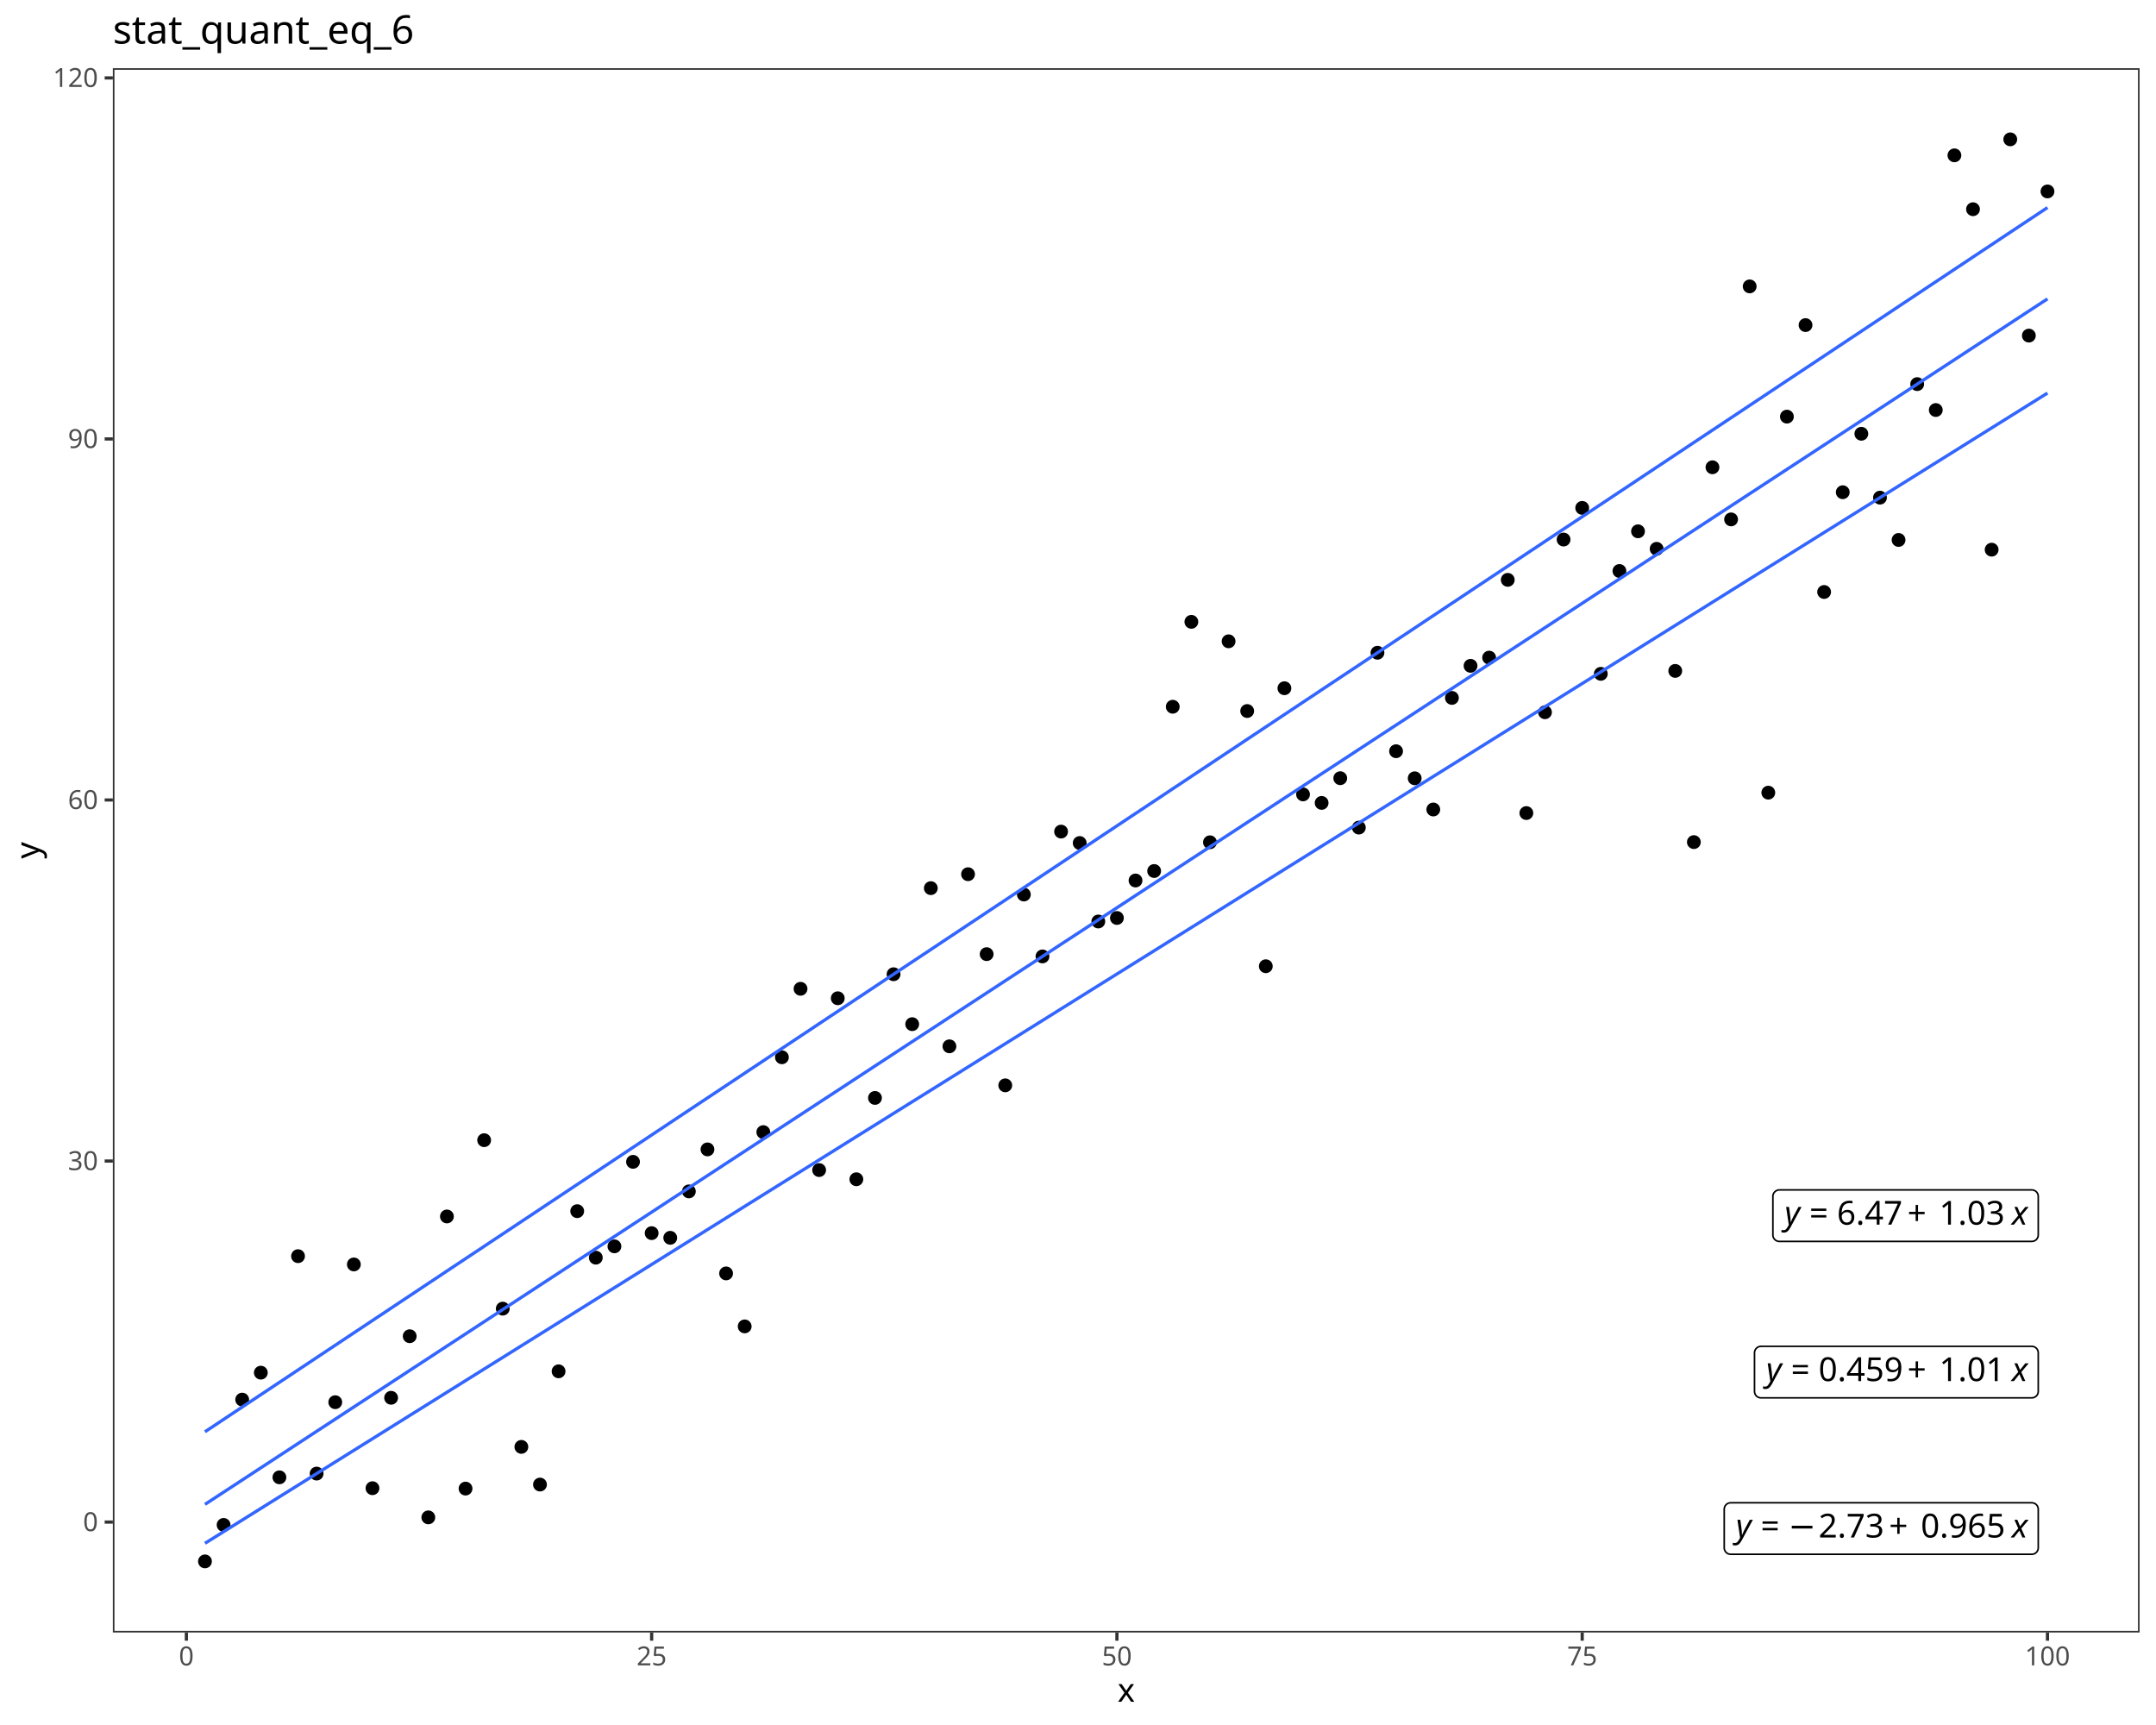
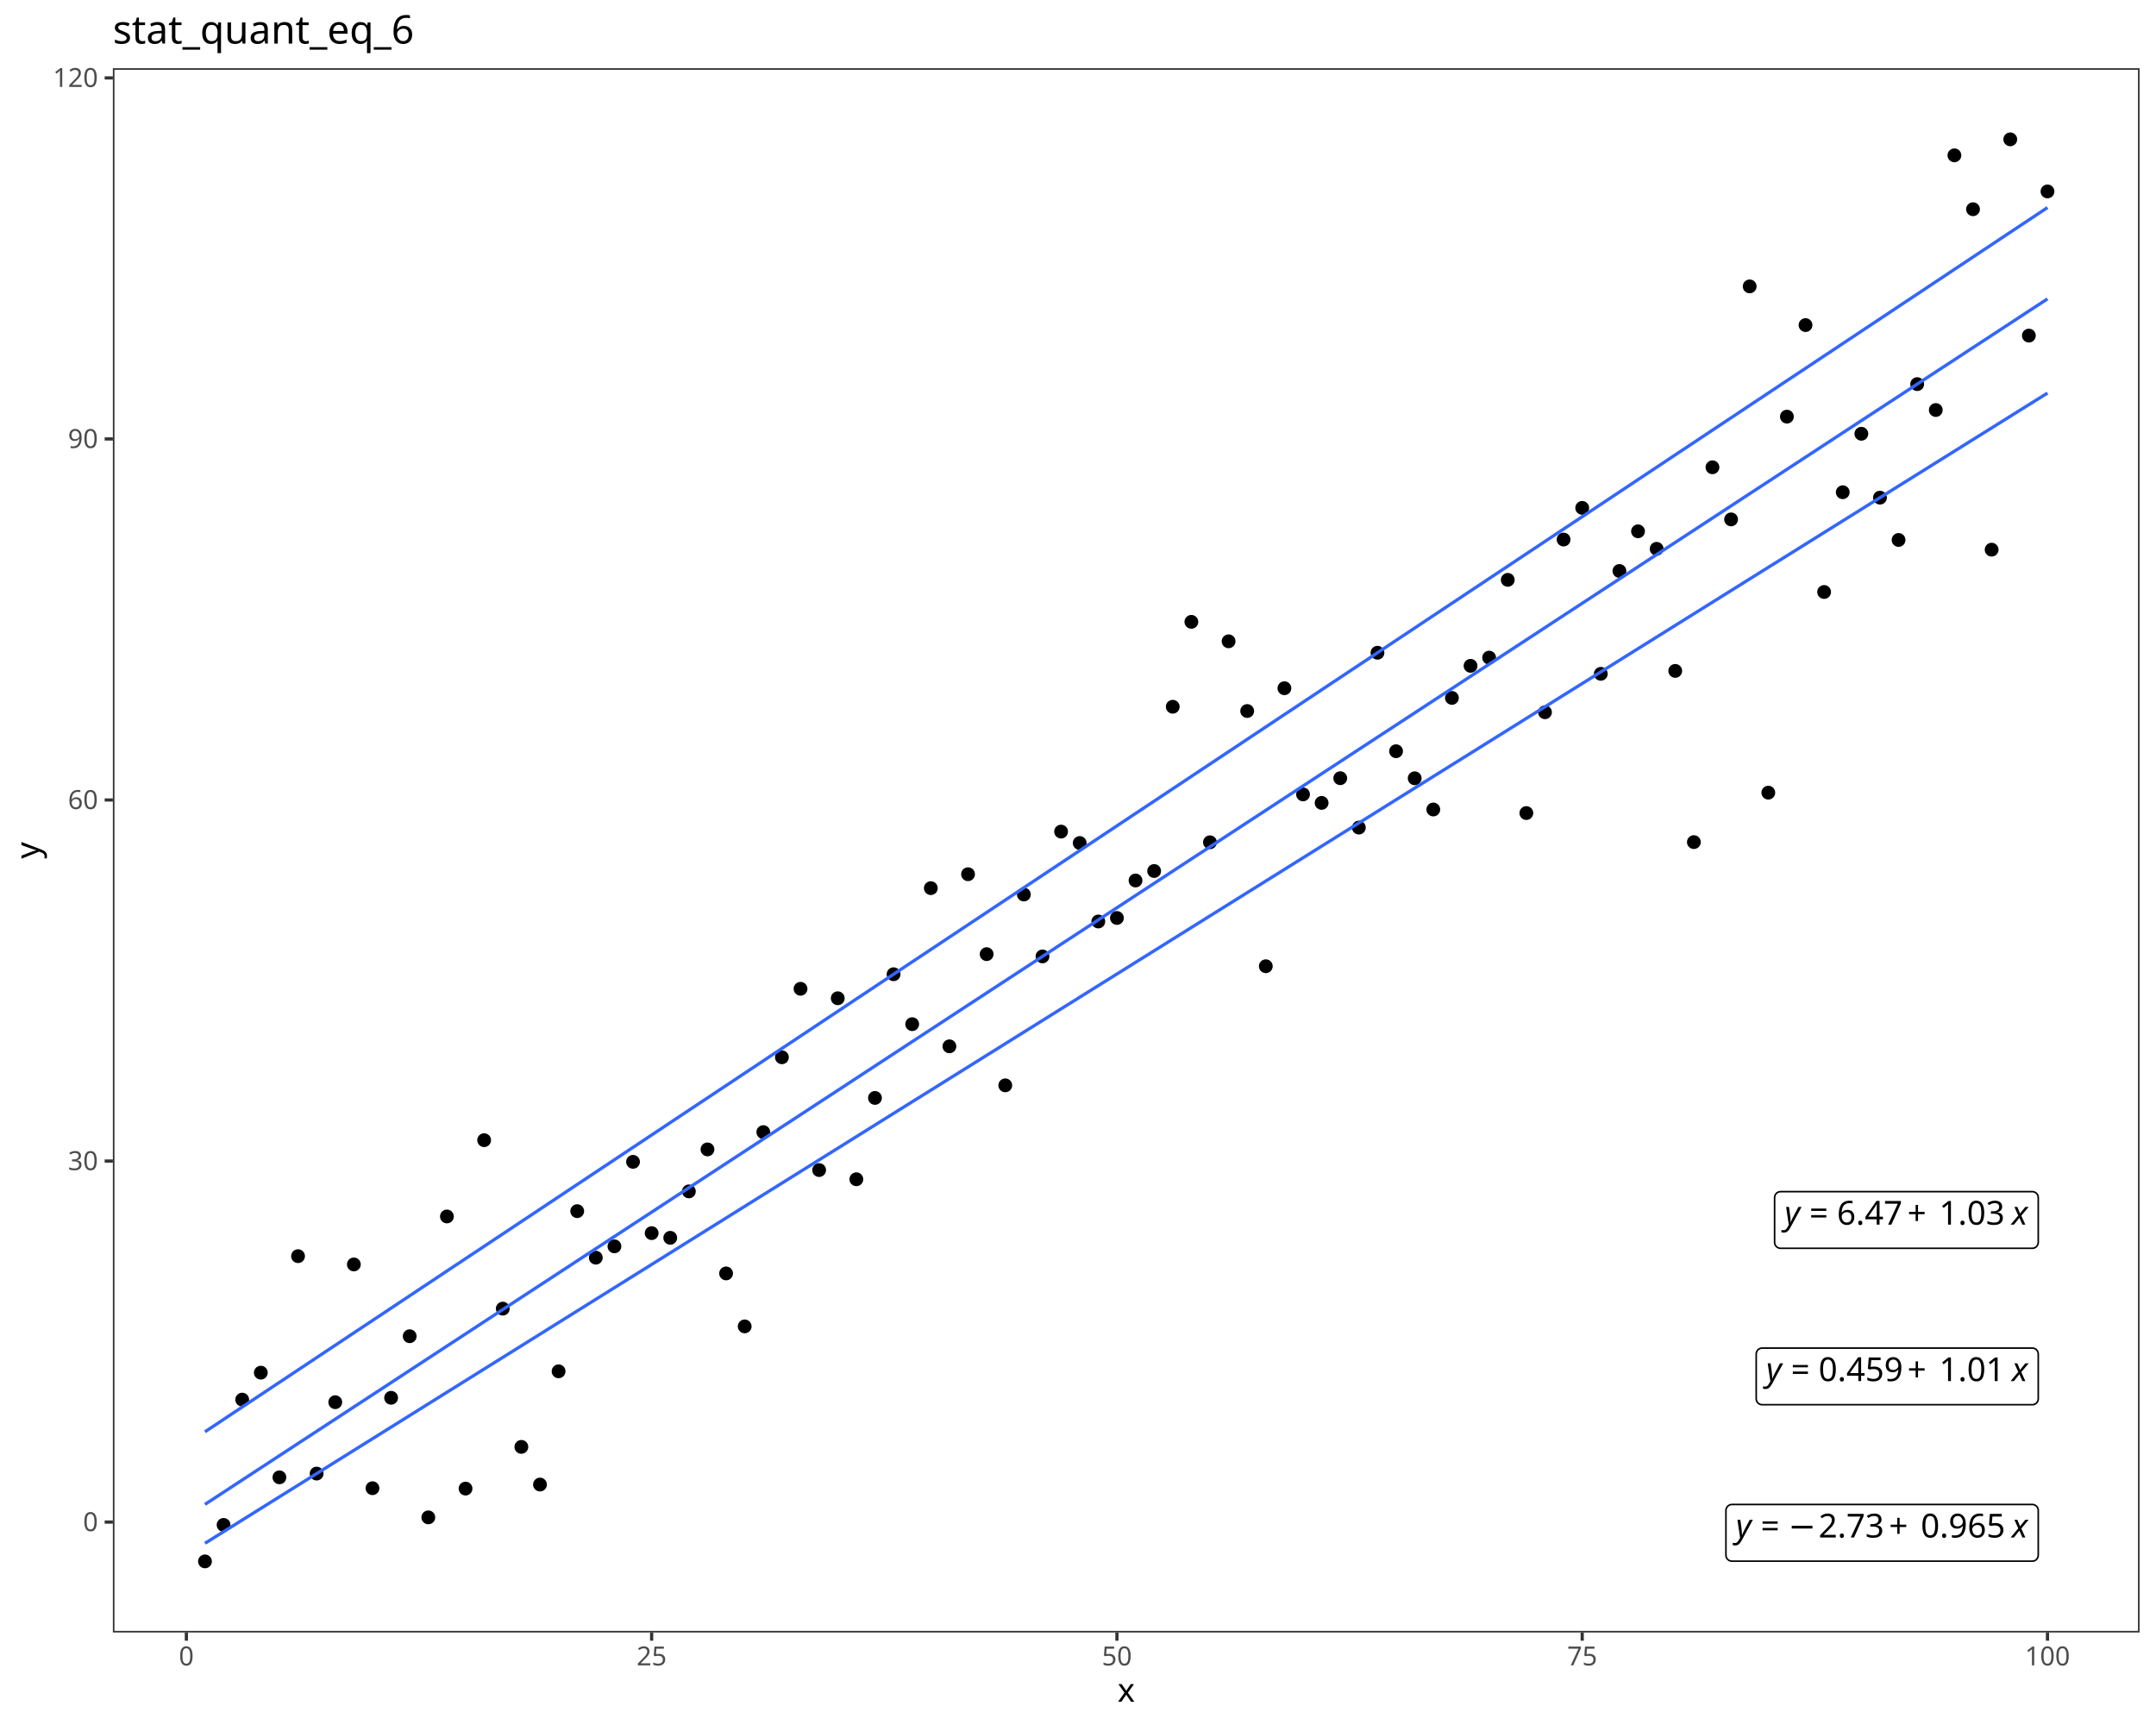
<svg xmlns="http://www.w3.org/2000/svg" class="svglite" data-engine-version="2.0" width="720.00pt" height="576.00pt" viewBox="0 0 720.00 576.00">
  <defs>
    <style type="text/css">
    .svglite line, .svglite polyline, .svglite polygon, .svglite path, .svglite rect, .svglite circle {
      fill: none;
      stroke: #000000;
      stroke-linecap: round;
      stroke-linejoin: round;
      stroke-miterlimit: 10.00;
    }
  </style>
  </defs>
  <rect width="100%" height="100%" style="stroke: none; fill: #FFFFFF;" />
  <defs>
    <clipPath id="cpMC4wMHw3MjAuMDB8MC4wMHw1NzYuMDA=">
      <rect x="0.00" y="0.00" width="720.00" height="576.00" />
    </clipPath>
  </defs>
  <g clip-path="url(#cpMC4wMHw3MjAuMDB8MC4wMHw1NzYuMDA=)">
    <rect x="0.00" y="0.00" width="720.00" height="576.00" style="stroke-width: 1.07; stroke: #FFFFFF; fill: #FFFFFF;" />
  </g>
  <defs>
    <clipPath id="cpMzcuNjl8NzE0LjUyfDIyLjc4fDU0NS4xMQ==">
      <rect x="37.69" y="22.78" width="676.83" height="522.33" />
    </clipPath>
  </defs>
  <g clip-path="url(#cpMzcuNjl8NzE0LjUyfDIyLjc4fDU0NS4xMQ==)">
    <rect x="37.69" y="22.78" width="676.83" height="522.33" style="stroke-width: 1.07; stroke: none; fill: #FFFFFF;" />
    <circle cx="68.45" cy="521.37" r="1.95" style="stroke-width: 0.71; fill: #000000;" />
    <circle cx="74.67" cy="509.19" r="1.95" style="stroke-width: 0.71; fill: #000000;" />
    <circle cx="80.88" cy="467.35" r="1.95" style="stroke-width: 0.71; fill: #000000;" />
    <circle cx="87.10" cy="458.35" r="1.95" style="stroke-width: 0.71; fill: #000000;" />
    <circle cx="93.31" cy="493.30" r="1.95" style="stroke-width: 0.71; fill: #000000;" />
    <circle cx="99.53" cy="419.45" r="1.95" style="stroke-width: 0.71; fill: #000000;" />
    <circle cx="105.74" cy="492.05" r="1.95" style="stroke-width: 0.71; fill: #000000;" />
    <circle cx="111.96" cy="468.21" r="1.95" style="stroke-width: 0.71; fill: #000000;" />
    <circle cx="118.17" cy="422.21" r="1.95" style="stroke-width: 0.71; fill: #000000;" />
    <circle cx="124.39" cy="496.93" r="1.95" style="stroke-width: 0.71; fill: #000000;" />
    <circle cx="130.61" cy="466.74" r="1.95" style="stroke-width: 0.71; fill: #000000;" />
    <circle cx="136.82" cy="446.18" r="1.95" style="stroke-width: 0.71; fill: #000000;" />
    <circle cx="143.04" cy="506.67" r="1.95" style="stroke-width: 0.71; fill: #000000;" />
    <circle cx="149.25" cy="406.19" r="1.95" style="stroke-width: 0.71; fill: #000000;" />
    <circle cx="155.47" cy="497.06" r="1.95" style="stroke-width: 0.71; fill: #000000;" />
    <circle cx="161.68" cy="380.72" r="1.95" style="stroke-width: 0.71; fill: #000000;" />
    <circle cx="167.90" cy="436.97" r="1.95" style="stroke-width: 0.71; fill: #000000;" />
    <circle cx="174.11" cy="483.13" r="1.95" style="stroke-width: 0.71; fill: #000000;" />
    <circle cx="180.33" cy="495.71" r="1.95" style="stroke-width: 0.71; fill: #000000;" />
    <circle cx="186.54" cy="457.90" r="1.95" style="stroke-width: 0.71; fill: #000000;" />
    <circle cx="192.76" cy="404.42" r="1.95" style="stroke-width: 0.71; fill: #000000;" />
    <circle cx="198.97" cy="419.95" r="1.95" style="stroke-width: 0.71; fill: #000000;" />
    <circle cx="205.19" cy="416.17" r="1.95" style="stroke-width: 0.71; fill: #000000;" />
    <circle cx="211.40" cy="387.95" r="1.95" style="stroke-width: 0.71; fill: #000000;" />
    <circle cx="217.62" cy="411.76" r="1.95" style="stroke-width: 0.71; fill: #000000;" />
    <circle cx="223.83" cy="413.32" r="1.95" style="stroke-width: 0.71; fill: #000000;" />
    <circle cx="230.05" cy="397.82" r="1.95" style="stroke-width: 0.71; fill: #000000;" />
    <circle cx="236.26" cy="383.80" r="1.95" style="stroke-width: 0.71; fill: #000000;" />
    <circle cx="242.48" cy="425.21" r="1.95" style="stroke-width: 0.71; fill: #000000;" />
    <circle cx="248.69" cy="442.90" r="1.95" style="stroke-width: 0.71; fill: #000000;" />
    <circle cx="254.91" cy="378.03" r="1.95" style="stroke-width: 0.71; fill: #000000;" />
    <circle cx="261.12" cy="353.04" r="1.95" style="stroke-width: 0.71; fill: #000000;" />
    <circle cx="267.34" cy="330.17" r="1.95" style="stroke-width: 0.71; fill: #000000;" />
    <circle cx="273.55" cy="390.70" r="1.95" style="stroke-width: 0.71; fill: #000000;" />
    <circle cx="279.77" cy="333.33" r="1.95" style="stroke-width: 0.71; fill: #000000;" />
    <circle cx="285.98" cy="393.77" r="1.95" style="stroke-width: 0.71; fill: #000000;" />
    <circle cx="292.20" cy="366.61" r="1.95" style="stroke-width: 0.71; fill: #000000;" />
    <circle cx="298.41" cy="325.31" r="1.95" style="stroke-width: 0.71; fill: #000000;" />
    <circle cx="304.63" cy="341.98" r="1.95" style="stroke-width: 0.71; fill: #000000;" />
    <circle cx="310.85" cy="296.56" r="1.95" style="stroke-width: 0.71; fill: #000000;" />
    <circle cx="317.06" cy="349.38" r="1.95" style="stroke-width: 0.71; fill: #000000;" />
    <circle cx="323.28" cy="291.91" r="1.95" style="stroke-width: 0.71; fill: #000000;" />
    <circle cx="329.49" cy="318.60" r="1.95" style="stroke-width: 0.71; fill: #000000;" />
    <circle cx="335.71" cy="362.41" r="1.95" style="stroke-width: 0.71; fill: #000000;" />
    <circle cx="341.92" cy="298.69" r="1.95" style="stroke-width: 0.71; fill: #000000;" />
    <circle cx="348.14" cy="319.36" r="1.95" style="stroke-width: 0.71; fill: #000000;" />
    <circle cx="354.35" cy="277.68" r="1.95" style="stroke-width: 0.71; fill: #000000;" />
    <circle cx="360.57" cy="281.49" r="1.95" style="stroke-width: 0.71; fill: #000000;" />
    <circle cx="366.78" cy="307.70" r="1.95" style="stroke-width: 0.71; fill: #000000;" />
    <circle cx="373.00" cy="306.52" r="1.95" style="stroke-width: 0.71; fill: #000000;" />
    <circle cx="379.21" cy="294.01" r="1.95" style="stroke-width: 0.71; fill: #000000;" />
    <circle cx="385.43" cy="290.84" r="1.95" style="stroke-width: 0.71; fill: #000000;" />
    <circle cx="391.64" cy="235.99" r="1.95" style="stroke-width: 0.71; fill: #000000;" />
    <circle cx="397.86" cy="207.64" r="1.95" style="stroke-width: 0.71; fill: #000000;" />
    <circle cx="404.07" cy="281.25" r="1.95" style="stroke-width: 0.71; fill: #000000;" />
    <circle cx="410.29" cy="214.14" r="1.95" style="stroke-width: 0.71; fill: #000000;" />
    <circle cx="416.50" cy="237.42" r="1.95" style="stroke-width: 0.71; fill: #000000;" />
    <circle cx="422.72" cy="322.64" r="1.95" style="stroke-width: 0.71; fill: #000000;" />
    <circle cx="428.93" cy="229.81" r="1.95" style="stroke-width: 0.71; fill: #000000;" />
    <circle cx="435.15" cy="265.26" r="1.95" style="stroke-width: 0.71; fill: #000000;" />
    <circle cx="441.36" cy="268.10" r="1.95" style="stroke-width: 0.71; fill: #000000;" />
    <circle cx="447.58" cy="259.85" r="1.95" style="stroke-width: 0.71; fill: #000000;" />
    <circle cx="453.79" cy="276.34" r="1.95" style="stroke-width: 0.71; fill: #000000;" />
    <circle cx="460.01" cy="217.96" r="1.95" style="stroke-width: 0.71; fill: #000000;" />
    <circle cx="466.22" cy="250.84" r="1.95" style="stroke-width: 0.71; fill: #000000;" />
    <circle cx="472.44" cy="259.88" r="1.95" style="stroke-width: 0.71; fill: #000000;" />
    <circle cx="478.65" cy="270.30" r="1.95" style="stroke-width: 0.71; fill: #000000;" />
    <circle cx="484.87" cy="233.04" r="1.95" style="stroke-width: 0.71; fill: #000000;" />
    <circle cx="491.09" cy="222.33" r="1.95" style="stroke-width: 0.71; fill: #000000;" />
    <circle cx="497.30" cy="219.59" r="1.95" style="stroke-width: 0.71; fill: #000000;" />
    <circle cx="503.52" cy="193.62" r="1.95" style="stroke-width: 0.71; fill: #000000;" />
    <circle cx="509.73" cy="271.49" r="1.95" style="stroke-width: 0.71; fill: #000000;" />
    <circle cx="515.95" cy="237.83" r="1.95" style="stroke-width: 0.71; fill: #000000;" />
    <circle cx="522.16" cy="180.16" r="1.95" style="stroke-width: 0.71; fill: #000000;" />
    <circle cx="528.38" cy="169.59" r="1.95" style="stroke-width: 0.71; fill: #000000;" />
    <circle cx="534.59" cy="225.00" r="1.95" style="stroke-width: 0.71; fill: #000000;" />
    <circle cx="540.81" cy="190.66" r="1.95" style="stroke-width: 0.71; fill: #000000;" />
    <circle cx="547.02" cy="177.41" r="1.95" style="stroke-width: 0.71; fill: #000000;" />
    <circle cx="553.24" cy="183.26" r="1.95" style="stroke-width: 0.71; fill: #000000;" />
    <circle cx="559.45" cy="224.02" r="1.95" style="stroke-width: 0.71; fill: #000000;" />
    <circle cx="565.67" cy="281.19" r="1.95" style="stroke-width: 0.71; fill: #000000;" />
    <circle cx="571.88" cy="156.03" r="1.95" style="stroke-width: 0.71; fill: #000000;" />
    <circle cx="578.10" cy="173.43" r="1.95" style="stroke-width: 0.71; fill: #000000;" />
    <circle cx="584.31" cy="95.63" r="1.95" style="stroke-width: 0.71; fill: #000000;" />
    <circle cx="590.53" cy="264.68" r="1.95" style="stroke-width: 0.71; fill: #000000;" />
    <circle cx="596.74" cy="139.12" r="1.95" style="stroke-width: 0.71; fill: #000000;" />
    <circle cx="602.96" cy="108.55" r="1.95" style="stroke-width: 0.71; fill: #000000;" />
    <circle cx="609.17" cy="197.67" r="1.95" style="stroke-width: 0.71; fill: #000000;" />
    <circle cx="615.39" cy="164.36" r="1.95" style="stroke-width: 0.71; fill: #000000;" />
    <circle cx="621.60" cy="144.84" r="1.95" style="stroke-width: 0.71; fill: #000000;" />
    <circle cx="627.82" cy="166.17" r="1.95" style="stroke-width: 0.71; fill: #000000;" />
    <circle cx="634.03" cy="180.30" r="1.95" style="stroke-width: 0.71; fill: #000000;" />
    <circle cx="640.25" cy="128.26" r="1.95" style="stroke-width: 0.71; fill: #000000;" />
    <circle cx="646.46" cy="136.91" r="1.95" style="stroke-width: 0.71; fill: #000000;" />
    <circle cx="652.68" cy="51.87" r="1.95" style="stroke-width: 0.71; fill: #000000;" />
    <circle cx="658.89" cy="69.86" r="1.95" style="stroke-width: 0.71; fill: #000000;" />
    <circle cx="665.11" cy="183.54" r="1.95" style="stroke-width: 0.71; fill: #000000;" />
    <circle cx="671.33" cy="46.53" r="1.95" style="stroke-width: 0.71; fill: #000000;" />
    <circle cx="677.54" cy="112.06" r="1.95" style="stroke-width: 0.71; fill: #000000;" />
    <circle cx="683.76" cy="63.92" r="1.95" style="stroke-width: 0.71; fill: #000000;" />
    <polyline points="68.45,515.33 74.67,511.45 80.88,507.57 87.10,503.69 93.31,499.81 99.53,495.93 105.74,492.05 111.96,488.17 118.17,484.29 124.39,480.41 130.61,476.53 136.82,472.65 143.04,468.77 149.25,464.89 155.47,461.01 161.68,457.13 167.90,453.26 174.11,449.38 180.33,445.50 186.54,441.62 192.76,437.74 198.97,433.86 205.19,429.98 211.40,426.10 217.62,422.22 223.83,418.34 230.05,414.46 236.26,410.58 242.48,406.70 248.69,402.82 254.91,398.94 261.12,395.06 267.34,391.18 273.55,387.30 279.77,383.42 285.98,379.54 292.20,375.66 298.41,371.78 304.63,367.90 310.85,364.03 317.06,360.15 323.28,356.27 329.49,352.39 335.71,348.51 341.92,344.63 348.14,340.75 354.35,336.87 360.57,332.99 366.78,329.11 373.00,325.23 379.21,321.35 385.43,317.47 391.64,313.59 397.86,309.71 404.07,305.83 410.29,301.95 416.50,298.07 422.72,294.19 428.93,290.31 435.15,286.43 441.36,282.55 447.58,278.67 453.79,274.80 460.01,270.92 466.22,267.04 472.44,263.16 478.65,259.28 484.87,255.40 491.09,251.52 497.30,247.64 503.52,243.76 509.73,239.88 515.95,236.00 522.16,232.12 528.38,228.24 534.59,224.36 540.81,220.48 547.02,216.60 553.24,212.72 559.45,208.84 565.67,204.96 571.88,201.08 578.10,197.20 584.31,193.32 590.53,189.44 596.74,185.57 602.96,181.69 609.17,177.81 615.39,173.93 621.60,170.05 627.82,166.17 634.03,162.29 640.25,158.41 646.46,154.53 652.68,150.65 658.89,146.77 665.11,142.89 671.33,139.01 677.54,135.13 683.76,131.25 " style="stroke-width: 1.07; stroke: #3366FF; stroke-linecap: butt;" />
    <polyline points="68.45,502.33 74.67,498.26 80.88,494.20 87.10,490.13 93.31,486.07 99.53,482.00 105.74,477.93 111.96,473.87 118.17,469.80 124.39,465.74 130.61,461.67 136.82,457.60 143.04,453.54 149.25,449.47 155.47,445.41 161.68,441.34 167.90,437.27 174.11,433.21 180.33,429.14 186.54,425.08 192.76,421.01 198.97,416.94 205.19,412.88 211.40,408.81 217.62,404.75 223.83,400.68 230.05,396.61 236.26,392.55 242.48,388.48 248.69,384.42 254.91,380.35 261.12,376.28 267.34,372.22 273.55,368.15 279.77,364.09 285.98,360.02 292.20,355.95 298.41,351.89 304.63,347.82 310.85,343.76 317.06,339.69 323.28,335.62 329.49,331.56 335.71,327.49 341.92,323.43 348.14,319.36 354.35,315.29 360.57,311.23 366.78,307.16 373.00,303.10 379.21,299.03 385.43,294.96 391.64,290.90 397.86,286.83 404.07,282.77 410.29,278.70 416.50,274.63 422.72,270.57 428.93,266.50 435.15,262.44 441.36,258.37 447.58,254.31 453.79,250.24 460.01,246.17 466.22,242.11 472.44,238.04 478.65,233.98 484.87,229.91 491.09,225.84 497.30,221.78 503.52,217.71 509.73,213.65 515.95,209.58 522.16,205.51 528.38,201.45 534.59,197.38 540.81,193.32 547.02,189.25 553.24,185.18 559.45,181.12 565.67,177.05 571.88,172.99 578.10,168.92 584.31,164.85 590.53,160.79 596.74,156.72 602.96,152.66 609.17,148.59 615.39,144.52 621.60,140.46 627.82,136.39 634.03,132.33 640.25,128.26 646.46,124.19 652.68,120.13 658.89,116.06 665.11,112.00 671.33,107.93 677.54,103.86 683.76,99.80 " style="stroke-width: 1.07; stroke: #3366FF; stroke-linecap: butt;" />
    <polyline points="68.45,478.09 74.67,473.96 80.88,469.83 87.10,465.70 93.31,461.58 99.53,457.45 105.74,453.32 111.96,449.19 118.17,445.06 124.39,440.93 130.61,436.80 136.82,432.67 143.04,428.54 149.25,424.41 155.47,420.28 161.68,416.16 167.90,412.03 174.11,407.90 180.33,403.77 186.54,399.64 192.76,395.51 198.97,391.38 205.19,387.25 211.40,383.12 217.62,378.99 223.83,374.86 230.05,370.73 236.26,366.61 242.48,362.48 248.69,358.35 254.91,354.22 261.12,350.09 267.34,345.96 273.55,341.83 279.77,337.70 285.98,333.57 292.20,329.44 298.41,325.31 304.63,321.18 310.85,317.06 317.06,312.93 323.28,308.80 329.49,304.67 335.71,300.54 341.92,296.41 348.14,292.28 354.35,288.15 360.57,284.02 366.78,279.89 373.00,275.76 379.21,271.63 385.43,267.51 391.64,263.38 397.86,259.25 404.07,255.12 410.29,250.99 416.50,246.86 422.72,242.73 428.93,238.60 435.15,234.47 441.36,230.34 447.58,226.21 453.79,222.09 460.01,217.96 466.22,213.83 472.44,209.70 478.65,205.57 484.87,201.44 491.09,197.31 497.30,193.18 503.52,189.05 509.73,184.92 515.95,180.79 522.16,176.66 528.38,172.54 534.59,168.41 540.81,164.28 547.02,160.15 553.24,156.02 559.45,151.89 565.67,147.76 571.88,143.63 578.10,139.50 584.31,135.37 590.53,131.24 596.74,127.11 602.96,122.99 609.17,118.86 615.39,114.73 621.60,110.60 627.82,106.47 634.03,102.34 640.25,98.21 646.46,94.08 652.68,89.95 658.89,85.82 665.11,81.69 671.33,77.56 677.54,73.44 683.76,69.31 " style="stroke-width: 1.07; stroke: #3366FF; stroke-linecap: butt;" />
-     <polygon points="577.97,519.00 678.52,519.00 678.43,518.99 678.78,518.98 679.12,518.91 679.44,518.79 679.75,518.61 680.02,518.39 680.25,518.13 680.43,517.84 680.57,517.52 680.65,517.18 680.68,516.84 680.68,516.84 680.68,503.95 680.68,503.95 680.65,503.61 680.57,503.27 680.43,502.95 680.25,502.66 680.02,502.40 679.75,502.18 679.44,502.00 679.12,501.88 678.78,501.81 678.52,501.79 577.97,501.79 578.23,501.81 577.88,501.80 577.53,501.84 577.20,501.93 576.89,502.08 576.60,502.28 576.35,502.52 576.14,502.80 575.98,503.11 575.87,503.44 575.81,503.78 575.81,503.95 575.81,516.84 575.81,516.66 575.81,517.01 575.87,517.35 575.98,517.68 576.14,517.99 576.35,518.27 576.60,518.51 576.89,518.71 577.20,518.86 577.53,518.95 577.88,518.99 " style="stroke-width: 0.53; fill: #FFFFFF;" />
+     <polygon points="578.37,521.29 678.69,521.29 678.61,521.29 678.93,521.27 679.24,521.21 679.54,521.10 679.82,520.94 680.07,520.73 680.28,520.49 680.45,520.22 680.58,519.93 680.65,519.62 680.68,519.30 680.68,519.30 680.68,504.36 680.68,504.36 680.65,504.04 680.58,503.73 680.45,503.43 680.28,503.16 680.07,502.92 679.82,502.72 679.54,502.56 679.24,502.45 678.93,502.38 678.69,502.37 578.37,502.37 578.61,502.38 578.29,502.37 577.97,502.41 577.66,502.50 577.38,502.64 577.11,502.82 576.88,503.04 576.69,503.30 576.54,503.58 576.44,503.88 576.39,504.20 576.38,504.36 576.38,519.30 576.39,519.14 576.39,519.46 576.44,519.78 576.54,520.08 576.69,520.36 576.88,520.62 577.11,520.84 577.38,521.02 577.66,521.16 577.97,521.25 578.29,521.29 " style="stroke-width: 0.53; fill: #FFFFFF;" />
    <text x="579.69" y="513.39" style="font-size: 11.04px; font-style: italic; font-family: sans;" textLength="5.52px" lengthAdjust="spacingAndGlyphs">y</text>
    <text x="585.22" y="513.39" style="font-size: 11.04px; font-family: sans;" textLength="2.76px" lengthAdjust="spacingAndGlyphs"> </text>
    <text x="587.98" y="513.39" style="font-size: 11.04px; font-family: sans;" textLength="6.45px" lengthAdjust="spacingAndGlyphs">=</text>
    <text x="594.43" y="513.39" style="font-size: 11.04px; font-family: sans;" textLength="2.76px" lengthAdjust="spacingAndGlyphs"> </text>
    <text x="597.19" y="513.39" style="font-size: 11.04px; font-family: sans;" textLength="8.58px" lengthAdjust="spacingAndGlyphs">−</text>
    <text x="607.30" y="513.39" style="font-size: 11.04px; font-family: sans;" textLength="21.49px" lengthAdjust="spacingAndGlyphs">2.73</text>
    <text x="630.84" y="513.39" style="font-size: 11.04px; font-family: sans;" textLength="8.57px" lengthAdjust="spacingAndGlyphs">+</text>
    <text x="641.45" y="513.39" style="font-size: 11.04px; font-family: sans;" textLength="27.63px" lengthAdjust="spacingAndGlyphs">0.965</text>
    <text x="669.08" y="513.39" style="font-size: 11.04px; font-family: sans;" textLength="2.76px" lengthAdjust="spacingAndGlyphs"> </text>
    <text x="671.84" y="513.39" style="font-size: 11.04px; font-style: italic; font-family: sans;" textLength="5.52px" lengthAdjust="spacingAndGlyphs">x</text>
-     <polygon points="588.08,466.76 678.52,466.76 678.43,466.76 678.78,466.75 679.12,466.68 679.44,466.55 679.75,466.38 680.02,466.16 680.25,465.90 680.43,465.61 680.57,465.29 680.65,464.95 680.68,464.60 680.68,464.60 680.68,451.72 680.68,451.72 680.65,451.37 680.57,451.04 680.43,450.72 680.25,450.42 680.02,450.16 679.75,449.94 679.44,449.77 679.12,449.65 678.78,449.58 678.52,449.56 588.08,449.56 588.34,449.58 587.99,449.56 587.64,449.60 587.31,449.70 587.00,449.85 586.71,450.05 586.46,450.29 586.25,450.57 586.09,450.87 585.98,451.20 585.92,451.55 585.92,451.72 585.92,464.60 585.92,464.43 585.92,464.78 585.98,465.12 586.09,465.45 586.25,465.76 586.46,466.04 586.71,466.28 587.00,466.47 587.31,466.62 587.64,466.72 587.99,466.76 " style="stroke-width: 0.53; fill: #FFFFFF;" />
+     <polygon points="588.48,469.05 678.69,469.05 678.61,469.05 678.93,469.04 679.24,468.98 679.54,468.86 679.82,468.70 680.07,468.50 680.28,468.26 680.45,467.99 680.58,467.70 680.65,467.39 680.68,467.07 680.68,467.07 680.68,452.12 680.68,452.12 680.65,451.81 680.58,451.50 680.45,451.20 680.28,450.93 680.07,450.69 679.82,450.49 679.54,450.33 679.24,450.22 678.93,450.15 678.69,450.14 588.48,450.14 588.72,450.15 588.40,450.14 588.08,450.18 587.78,450.27 587.49,450.40 587.22,450.59 586.99,450.81 586.80,451.06 586.65,451.35 586.55,451.65 586.50,451.96 586.49,452.12 586.49,467.07 586.50,466.91 586.50,467.23 586.55,467.54 586.65,467.85 586.80,468.13 586.99,468.39 587.22,468.61 587.49,468.79 587.78,468.93 588.08,469.01 588.40,469.05 " style="stroke-width: 0.53; fill: #FFFFFF;" />
    <text x="589.80" y="461.16" style="font-size: 11.04px; font-style: italic; font-family: sans;" textLength="5.52px" lengthAdjust="spacingAndGlyphs">y</text>
    <text x="595.33" y="461.16" style="font-size: 11.04px; font-family: sans;" textLength="2.76px" lengthAdjust="spacingAndGlyphs"> </text>
    <text x="598.09" y="461.16" style="font-size: 11.04px; font-family: sans;" textLength="6.45px" lengthAdjust="spacingAndGlyphs">=</text>
    <text x="604.54" y="461.16" style="font-size: 11.04px; font-family: sans;" textLength="2.76px" lengthAdjust="spacingAndGlyphs"> </text>
    <text x="607.30" y="461.16" style="font-size: 11.04px; font-family: sans;" textLength="27.63px" lengthAdjust="spacingAndGlyphs">0.459</text>
    <text x="636.98" y="461.16" style="font-size: 11.04px; font-family: sans;" textLength="8.57px" lengthAdjust="spacingAndGlyphs">+</text>
    <text x="647.59" y="461.16" style="font-size: 11.04px; font-family: sans;" textLength="21.49px" lengthAdjust="spacingAndGlyphs">1.01</text>
    <text x="669.08" y="461.16" style="font-size: 11.04px; font-family: sans;" textLength="2.76px" lengthAdjust="spacingAndGlyphs"> </text>
    <text x="671.84" y="461.16" style="font-size: 11.04px; font-style: italic; font-family: sans;" textLength="5.52px" lengthAdjust="spacingAndGlyphs">x</text>
-     <polygon points="594.22,414.53 678.52,414.53 678.43,414.53 678.78,414.51 679.12,414.44 679.44,414.32 679.75,414.15 680.02,413.93 680.25,413.67 680.43,413.37 680.57,413.05 680.65,412.72 680.68,412.37 680.68,412.37 680.68,399.49 680.68,399.49 680.65,399.14 680.57,398.80 680.43,398.48 680.25,398.19 680.02,397.93 679.75,397.71 679.44,397.54 679.12,397.41 678.78,397.34 678.52,397.33 594.22,397.33 594.48,397.34 594.13,397.33 593.78,397.37 593.45,397.47 593.14,397.62 592.85,397.82 592.60,398.06 592.39,398.33 592.23,398.64 592.12,398.97 592.06,399.31 592.06,399.49 592.06,412.37 592.06,412.20 592.06,412.54 592.12,412.89 592.23,413.22 592.39,413.52 592.60,413.80 592.85,414.04 593.14,414.24 593.45,414.39 593.78,414.49 594.13,414.53 " style="stroke-width: 0.53; fill: #FFFFFF;" />
+     <polygon points="594.62,416.82 678.69,416.82 678.61,416.82 678.93,416.81 679.24,416.74 679.54,416.63 679.82,416.47 680.07,416.27 680.28,416.03 680.45,415.76 680.58,415.46 680.65,415.15 680.68,414.83 680.68,414.83 680.68,399.89 680.68,399.89 680.65,399.57 680.58,399.26 680.45,398.97 680.28,398.70 680.07,398.46 679.82,398.26 679.54,398.10 679.24,397.98 678.93,397.92 678.69,397.90 594.62,397.90 594.86,397.92 594.54,397.91 594.22,397.94 593.92,398.03 593.63,398.17 593.36,398.35 593.13,398.57 592.94,398.83 592.79,399.11 592.69,399.42 592.64,399.73 592.63,399.89 592.63,414.83 592.64,414.68 592.64,414.99 592.69,415.31 592.79,415.61 592.94,415.90 593.13,416.15 593.36,416.37 593.63,416.56 593.92,416.69 594.22,416.78 594.54,416.82 " style="stroke-width: 0.53; fill: #FFFFFF;" />
    <text x="595.95" y="408.93" style="font-size: 11.04px; font-style: italic; font-family: sans;" textLength="5.52px" lengthAdjust="spacingAndGlyphs">y</text>
    <text x="601.47" y="408.93" style="font-size: 11.04px; font-family: sans;" textLength="2.76px" lengthAdjust="spacingAndGlyphs"> </text>
    <text x="604.23" y="408.93" style="font-size: 11.04px; font-family: sans;" textLength="6.45px" lengthAdjust="spacingAndGlyphs">=</text>
    <text x="610.68" y="408.93" style="font-size: 11.04px; font-family: sans;" textLength="2.76px" lengthAdjust="spacingAndGlyphs"> </text>
    <text x="613.45" y="408.93" style="font-size: 11.04px; font-family: sans;" textLength="21.49px" lengthAdjust="spacingAndGlyphs">6.47</text>
    <text x="636.98" y="408.93" style="font-size: 11.04px; font-family: sans;" textLength="8.57px" lengthAdjust="spacingAndGlyphs">+</text>
    <text x="647.59" y="408.93" style="font-size: 11.04px; font-family: sans;" textLength="21.49px" lengthAdjust="spacingAndGlyphs">1.03</text>
    <text x="669.08" y="408.93" style="font-size: 11.04px; font-family: sans;" textLength="2.76px" lengthAdjust="spacingAndGlyphs"> </text>
    <text x="671.84" y="408.93" style="font-size: 11.04px; font-style: italic; font-family: sans;" textLength="5.52px" lengthAdjust="spacingAndGlyphs">x</text>
    <rect x="37.69" y="22.78" width="676.83" height="522.33" style="stroke-width: 1.07; stroke: #333333;" />
  </g>
  <g clip-path="url(#cpMC4wMHw3MjAuMDB8MC4wMHw1NzYuMDA=)">
    <text x="32.76" y="511.27" text-anchor="end" style="font-size: 8.80px; fill: #4D4D4D; font-family: sans;" textLength="4.89px" lengthAdjust="spacingAndGlyphs">0</text>
    <text x="32.76" y="390.71" text-anchor="end" style="font-size: 8.80px; fill: #4D4D4D; font-family: sans;" textLength="9.79px" lengthAdjust="spacingAndGlyphs">30</text>
    <text x="32.76" y="270.15" text-anchor="end" style="font-size: 8.80px; fill: #4D4D4D; font-family: sans;" textLength="9.79px" lengthAdjust="spacingAndGlyphs">60</text>
    <text x="32.76" y="149.59" text-anchor="end" style="font-size: 8.80px; fill: #4D4D4D; font-family: sans;" textLength="9.79px" lengthAdjust="spacingAndGlyphs">90</text>
    <text x="32.76" y="29.04" text-anchor="end" style="font-size: 8.80px; fill: #4D4D4D; font-family: sans;" textLength="14.68px" lengthAdjust="spacingAndGlyphs">120</text>
    <polyline points="34.95,508.24 37.69,508.24 " style="stroke-width: 1.07; stroke: #333333; stroke-linecap: butt;" />
    <polyline points="34.95,387.68 37.69,387.68 " style="stroke-width: 1.07; stroke: #333333; stroke-linecap: butt;" />
    <polyline points="34.95,267.12 37.69,267.12 " style="stroke-width: 1.07; stroke: #333333; stroke-linecap: butt;" />
    <polyline points="34.95,146.57 37.69,146.57 " style="stroke-width: 1.07; stroke: #333333; stroke-linecap: butt;" />
    <polyline points="34.95,26.01 37.69,26.01 " style="stroke-width: 1.07; stroke: #333333; stroke-linecap: butt;" />
    <polyline points="62.24,547.85 62.24,545.11 " style="stroke-width: 1.07; stroke: #333333; stroke-linecap: butt;" />
    <polyline points="217.62,547.85 217.62,545.11 " style="stroke-width: 1.07; stroke: #333333; stroke-linecap: butt;" />
    <polyline points="373.00,547.85 373.00,545.11 " style="stroke-width: 1.07; stroke: #333333; stroke-linecap: butt;" />
    <polyline points="528.38,547.85 528.38,545.11 " style="stroke-width: 1.07; stroke: #333333; stroke-linecap: butt;" />
    <polyline points="683.76,547.85 683.76,545.11 " style="stroke-width: 1.07; stroke: #333333; stroke-linecap: butt;" />
    <text x="62.24" y="556.10" text-anchor="middle" style="font-size: 8.80px; fill: #4D4D4D; font-family: sans;" textLength="4.89px" lengthAdjust="spacingAndGlyphs">0</text>
    <text x="217.62" y="556.10" text-anchor="middle" style="font-size: 8.80px; fill: #4D4D4D; font-family: sans;" textLength="9.79px" lengthAdjust="spacingAndGlyphs">25</text>
    <text x="373.00" y="556.10" text-anchor="middle" style="font-size: 8.80px; fill: #4D4D4D; font-family: sans;" textLength="9.79px" lengthAdjust="spacingAndGlyphs">50</text>
    <text x="528.38" y="556.10" text-anchor="middle" style="font-size: 8.80px; fill: #4D4D4D; font-family: sans;" textLength="9.79px" lengthAdjust="spacingAndGlyphs">75</text>
    <text x="683.76" y="556.10" text-anchor="middle" style="font-size: 8.80px; fill: #4D4D4D; font-family: sans;" textLength="14.68px" lengthAdjust="spacingAndGlyphs">100</text>
    <text x="376.10" y="568.24" text-anchor="middle" style="font-size: 11.00px; font-family: sans;" textLength="5.50px" lengthAdjust="spacingAndGlyphs">x</text>
    <text transform="translate(13.05,283.95) rotate(-90)" text-anchor="middle" style="font-size: 11.00px; font-family: sans;" textLength="5.50px" lengthAdjust="spacingAndGlyphs">y</text>
    <text x="37.69" y="14.56" style="font-size: 13.20px; font-family: sans;" textLength="98.37px" lengthAdjust="spacingAndGlyphs">stat_quant_eq_6</text>
  </g>
</svg>
